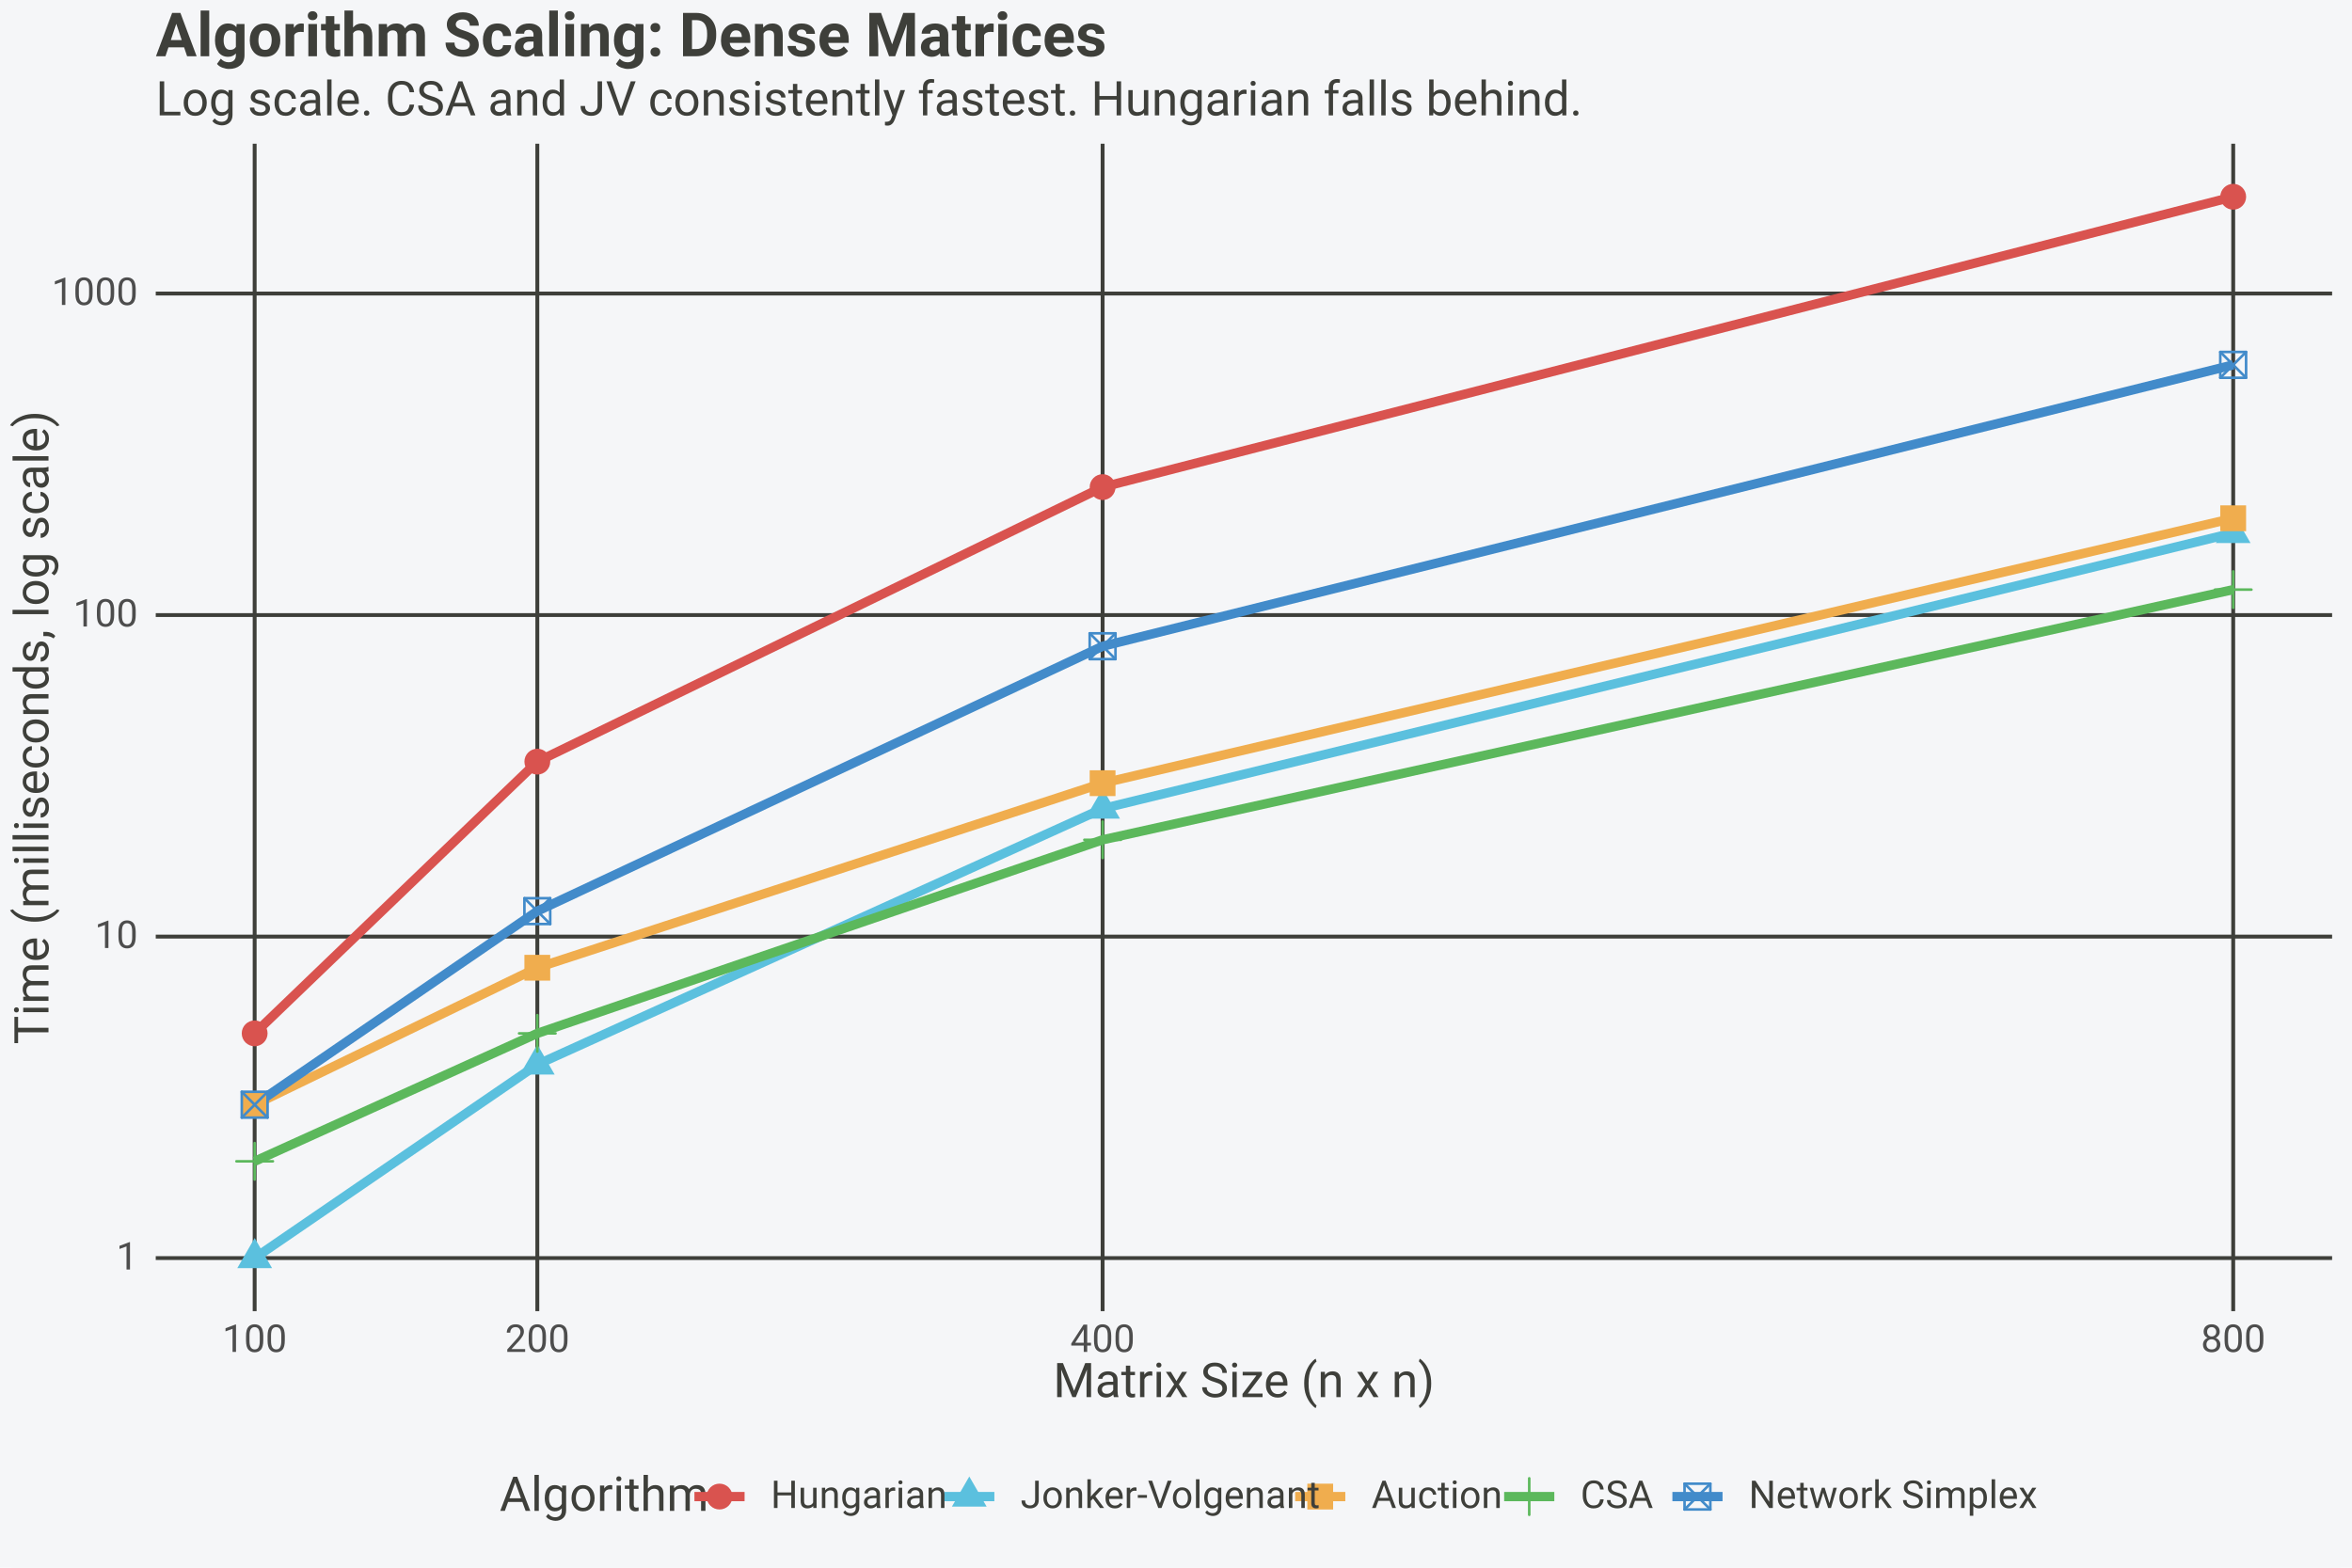
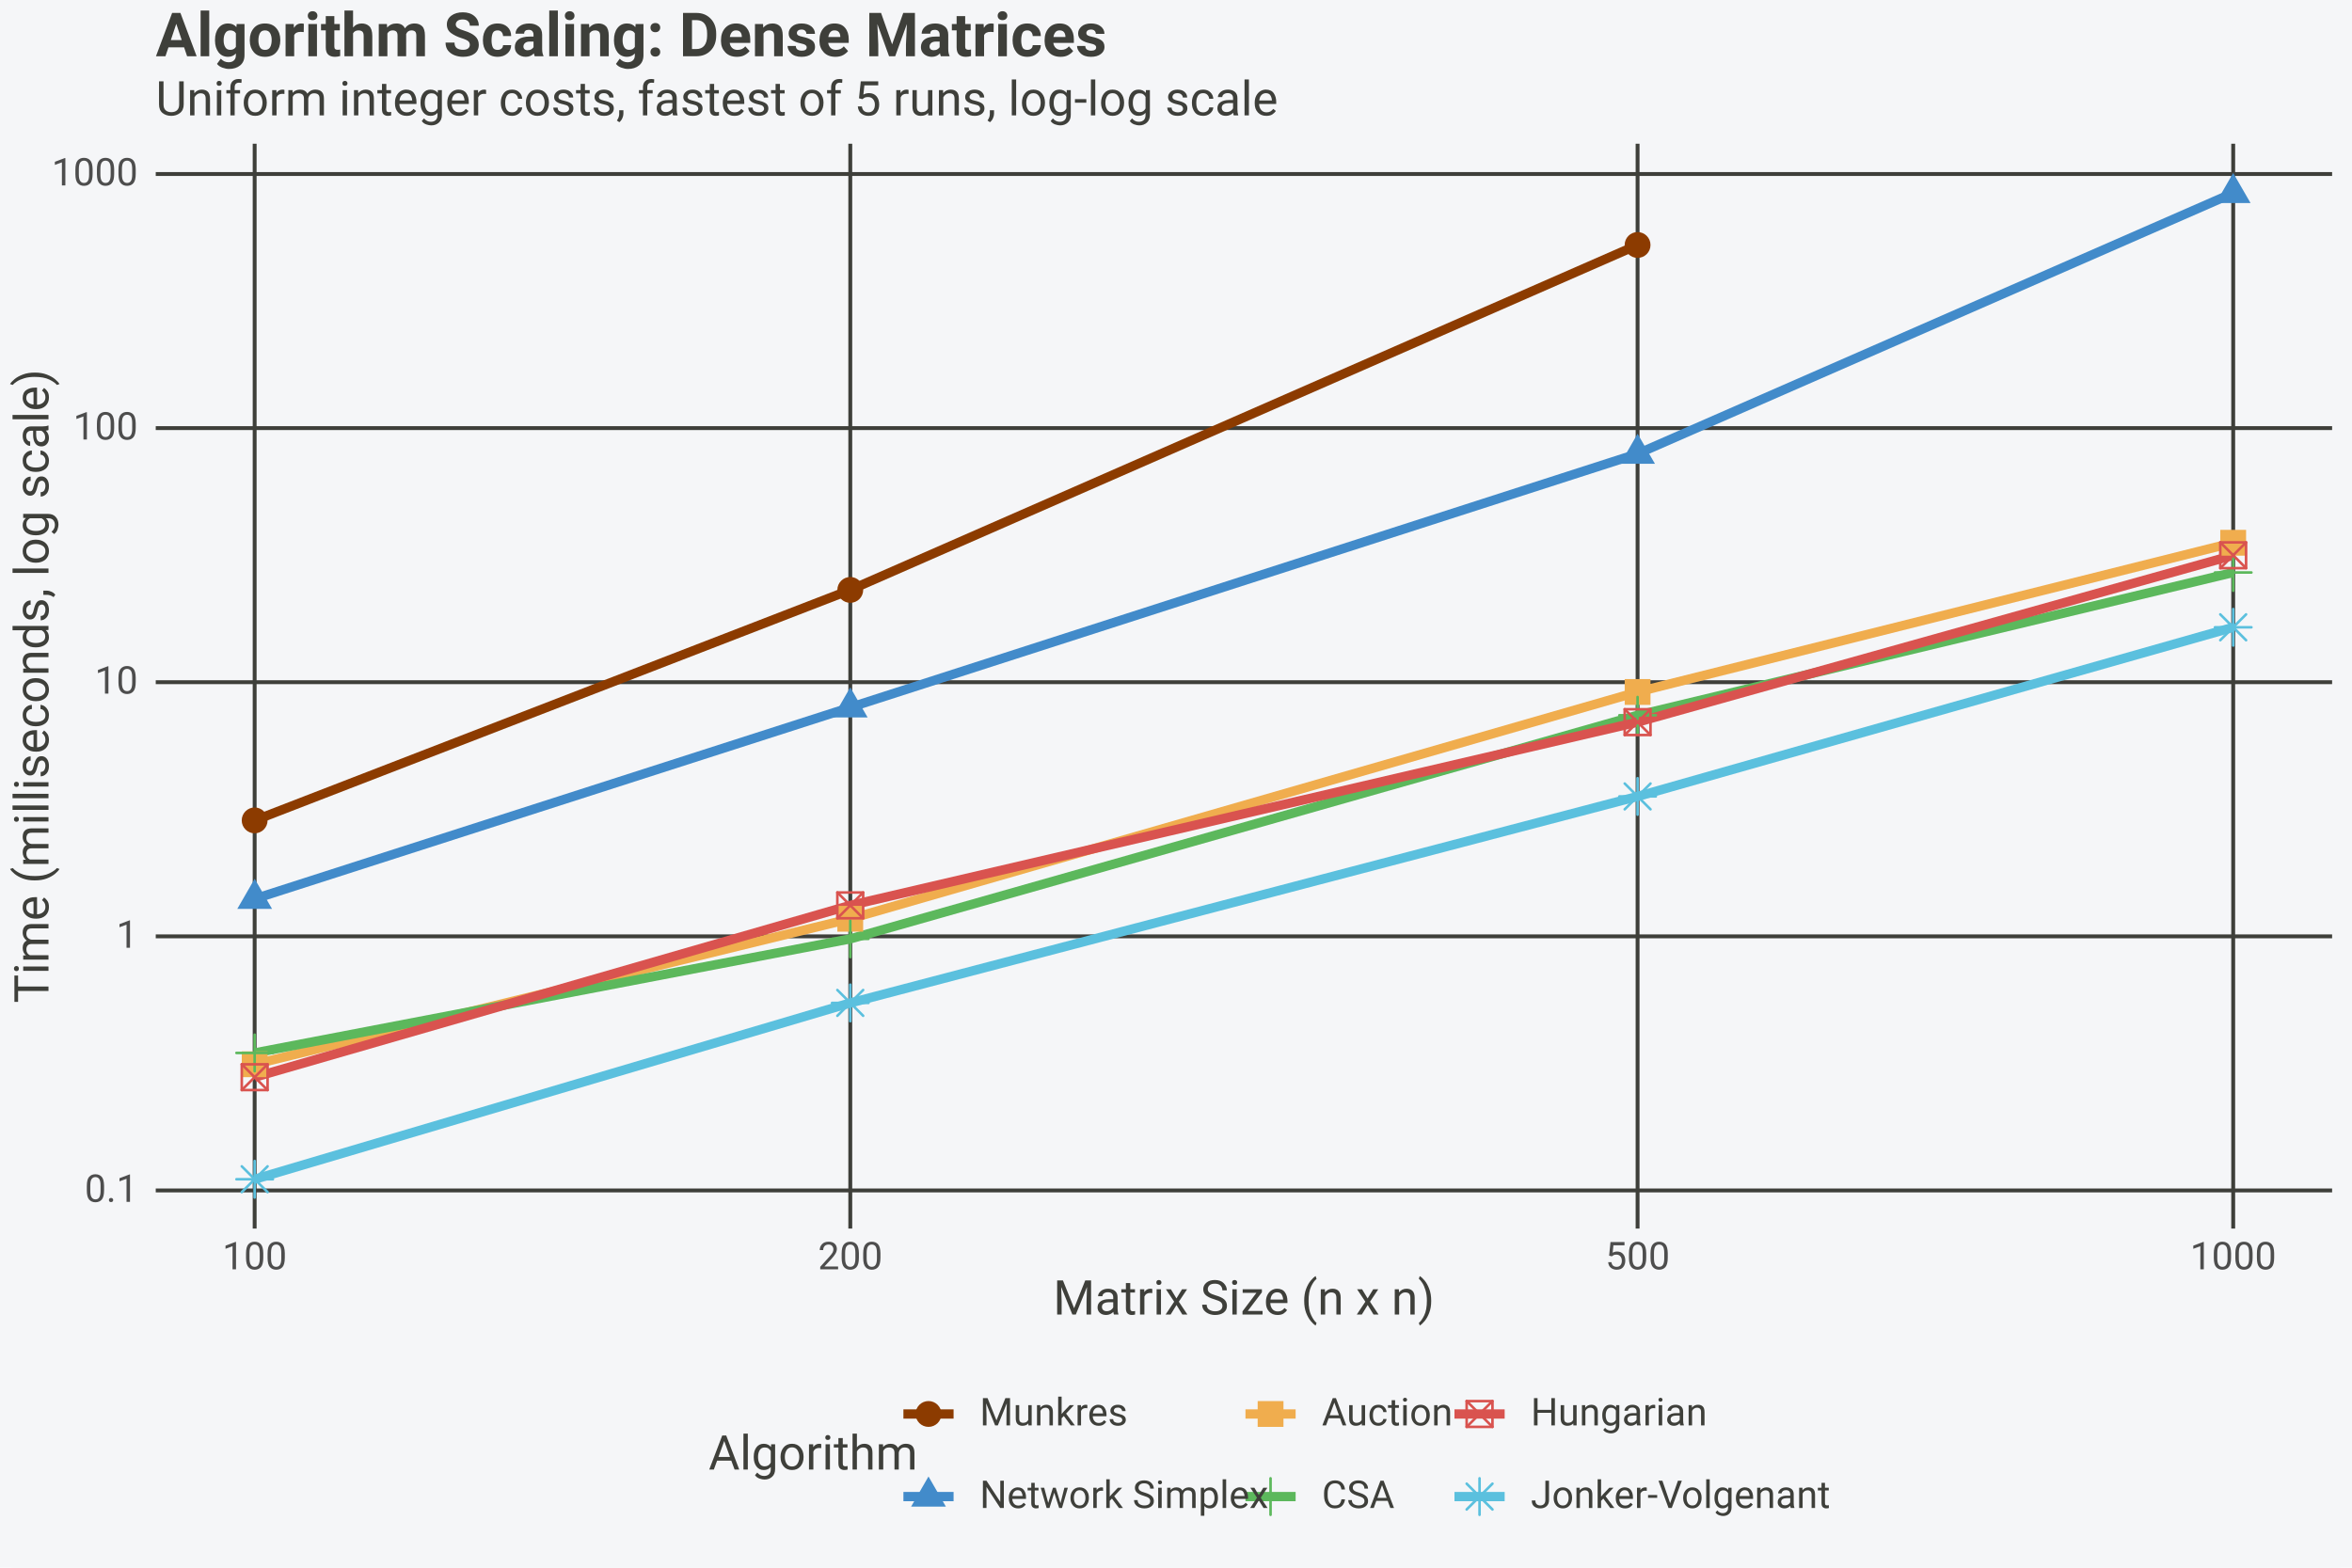
<svg xmlns="http://www.w3.org/2000/svg" width="648.00pt" height="432.00pt" viewBox="0 0 648.00 432.00">
  <g class="svglite">
    <defs>
      <style type="text/css">
    /* theme-aware-processed */
    .svglite line, .svglite polyline, .svglite polygon, .svglite path, .svglite circle {
      fill: none;
      stroke: #3E3F3A;
      stroke-linecap: round;
      stroke-linejoin: round;
      stroke-miterlimit: 10.00;
    }
    .svglite &gt; g &gt; rect {
      fill: none;
      stroke: #3E3F3A;
      stroke-linecap: round;
      stroke-linejoin: round;
      stroke-miterlimit: 10.00;
    }
    .svglite text {
      white-space: pre;
      fill: #3E3F3A;
    }
    .svglite g.glyphgroup path {
      fill: inherit;
      stroke: none;
    }
  </style>
    </defs>
    <rect width="100%" height="100%" style="stroke: none; fill: #F5F6F8;" />
    <defs>
      <clipPath id="cpMC4wMHw2NDguMDB8MC4wMHw0MzIuMDA=">
        <rect x="0.00" y="0.00" width="648.00" height="432.00" />
      </clipPath>
    </defs>
    <g clip-path="url(#cpMC4wMHw2NDguMDB8MC4wMHw0MzIuMDA=)">
      <rect rx="4" x="0.00" y="0.00" width="648.00" height="432.00" style="stroke-width: 1.07; stroke: none; fill: #F5F6F8;" />
    </g>
    <defs>
-       <clipPath id="cpNDIuOTF8NjQyLjUyfDM5LjYwfDM2MS4zMQ==">
-         <rect x="42.91" y="39.60" width="599.61" height="321.71" />
+       <clipPath id="cpNDIuOTF8NjQyLjUyfDM5LjYwfDMzOC41NQ==">
+         <rect x="42.91" y="39.60" width="599.61" height="298.95" />
      </clipPath>
    </defs>
-     <g clip-path="url(#cpNDIuOTF8NjQyLjUyfDM5LjYwfDM2MS4zMQ==)">
-       <polyline points="42.91,346.68 642.52,346.68 " style="stroke-width: 1.07; stroke: #3E3F3A; stroke-linecap: butt;" />
-       <polyline points="42.91,258.09 642.52,258.09 " style="stroke-width: 1.07; stroke: #3E3F3A; stroke-linecap: butt;" />
-       <polyline points="42.91,169.49 642.52,169.49 " style="stroke-width: 1.07; stroke: #3E3F3A; stroke-linecap: butt;" />
-       <polyline points="42.91,80.89 642.52,80.89 " style="stroke-width: 1.07; stroke: #3E3F3A; stroke-linecap: butt;" />
-       <polyline points="70.16,361.31 70.16,39.60 " style="stroke-width: 1.07; stroke: #3E3F3A; stroke-linecap: butt;" />
-       <polyline points="148.04,361.31 148.04,39.60 " style="stroke-width: 1.07; stroke: #3E3F3A; stroke-linecap: butt;" />
-       <polyline points="303.78,361.31 303.78,39.60 " style="stroke-width: 1.07; stroke: #3E3F3A; stroke-linecap: butt;" />
-       <polyline points="615.27,361.31 615.27,39.60 " style="stroke-width: 1.07; stroke: #3E3F3A; stroke-linecap: butt;" />
-       <polyline points="70.16,284.76 148.04,209.88 303.78,134.23 615.27,54.22 " style="stroke-width: 2.56; stroke: #D9534F; stroke-linecap: butt;" />
-       <polyline points="70.16,346.68 148.04,293.34 303.78,222.83 615.27,146.87 " style="stroke-width: 2.56; stroke: #5BC0DE; stroke-linecap: butt;" />
-       <polyline points="70.16,304.41 148.04,266.67 303.78,215.82 615.27,142.82 " style="stroke-width: 2.56; stroke: #F0AD4E; stroke-linecap: butt;" />
-       <polyline points="70.16,320.01 148.04,284.76 303.78,231.42 615.27,162.48 " style="stroke-width: 2.56; stroke: #5CB85C; stroke-linecap: butt;" />
-       <polyline points="70.16,304.41 148.04,251.07 303.78,178.08 615.27,100.55 " style="stroke-width: 2.56; stroke: #428BCA; stroke-linecap: butt;" />
-       <circle cx="70.16" cy="284.76" r="3.56" style="stroke-width: 0.71; stroke: none; fill: #D9534F;" />
-       <polygon points="70.16,341.15 74.95,349.45 65.38,349.45 " style="stroke-width: 0.71; stroke: none; fill: #5BC0DE;" />
-       <polygon points="66.61,307.97 73.72,307.97 73.72,300.86 66.61,300.86 " style="stroke-width: 0.71; stroke: none; fill: #F0AD4E;" />
-       <line x1="65.14" y1="320.01" x2="75.19" y2="320.01" style="stroke-width: 0.71; stroke: #5CB85C;" />
-       <line x1="70.16" y1="325.04" x2="70.16" y2="314.98" style="stroke-width: 0.71; stroke: #5CB85C;" />
-       <rect x="66.61" y="300.86" width="7.11" height="7.11" style="stroke-width: 0.71; stroke: #428BCA;" />
-       <line x1="66.61" y1="307.97" x2="73.72" y2="300.86" style="stroke-width: 0.71; stroke: #428BCA;" />
-       <line x1="66.61" y1="300.86" x2="73.72" y2="307.97" style="stroke-width: 0.71; stroke: #428BCA;" />
-       <circle cx="148.04" cy="209.88" r="3.56" style="stroke-width: 0.71; stroke: none; fill: #D9534F;" />
-       <polygon points="148.04,287.81 152.82,296.11 143.25,296.11 " style="stroke-width: 0.71; stroke: none; fill: #5BC0DE;" />
-       <polygon points="144.48,270.23 151.59,270.23 151.59,263.12 144.48,263.12 " style="stroke-width: 0.71; stroke: none; fill: #F0AD4E;" />
-       <line x1="143.01" y1="284.76" x2="153.06" y2="284.76" style="stroke-width: 0.71; stroke: #5CB85C;" />
-       <line x1="148.04" y1="289.78" x2="148.04" y2="279.73" style="stroke-width: 0.71; stroke: #5CB85C;" />
-       <rect x="144.48" y="247.52" width="7.11" height="7.11" style="stroke-width: 0.71; stroke: #428BCA;" />
-       <line x1="144.48" y1="254.63" x2="151.59" y2="247.52" style="stroke-width: 0.71; stroke: #428BCA;" />
-       <line x1="144.48" y1="247.52" x2="151.59" y2="254.63" style="stroke-width: 0.71; stroke: #428BCA;" />
-       <circle cx="303.78" cy="134.23" r="3.56" style="stroke-width: 0.71; stroke: none; fill: #D9534F;" />
-       <polygon points="303.78,217.30 308.57,225.59 298.99,225.59 " style="stroke-width: 0.71; stroke: none; fill: #5BC0DE;" />
-       <polygon points="300.22,219.37 307.33,219.37 307.33,212.26 300.22,212.26 " style="stroke-width: 0.71; stroke: none; fill: #F0AD4E;" />
-       <line x1="298.75" y1="231.42" x2="308.81" y2="231.42" style="stroke-width: 0.71; stroke: #5CB85C;" />
-       <line x1="303.78" y1="236.44" x2="303.78" y2="226.39" style="stroke-width: 0.71; stroke: #5CB85C;" />
-       <rect x="300.22" y="174.52" width="7.11" height="7.11" style="stroke-width: 0.71; stroke: #428BCA;" />
-       <line x1="300.22" y1="181.63" x2="307.33" y2="174.52" style="stroke-width: 0.71; stroke: #428BCA;" />
-       <line x1="300.22" y1="174.52" x2="307.33" y2="181.63" style="stroke-width: 0.71; stroke: #428BCA;" />
-       <circle cx="615.27" cy="54.22" r="3.56" style="stroke-width: 0.71; stroke: none; fill: #D9534F;" />
-       <polygon points="615.27,141.35 620.05,149.64 610.48,149.64 " style="stroke-width: 0.71; stroke: none; fill: #5BC0DE;" />
-       <polygon points="611.71,146.38 618.82,146.38 618.82,139.26 611.71,139.26 " style="stroke-width: 0.71; stroke: none; fill: #F0AD4E;" />
-       <line x1="610.24" y1="162.48" x2="620.29" y2="162.48" style="stroke-width: 0.71; stroke: #5CB85C;" />
-       <line x1="615.27" y1="167.50" x2="615.27" y2="157.45" style="stroke-width: 0.71; stroke: #5CB85C;" />
-       <rect x="611.71" y="96.99" width="7.11" height="7.11" style="stroke-width: 0.71; stroke: #428BCA;" />
-       <line x1="611.71" y1="104.10" x2="618.82" y2="96.99" style="stroke-width: 0.71; stroke: #428BCA;" />
-       <line x1="611.71" y1="96.99" x2="618.82" y2="104.10" style="stroke-width: 0.71; stroke: #428BCA;" />
+     <g clip-path="url(#cpNDIuOTF8NjQyLjUyfDM5LjYwfDMzOC41NQ==)">
+       <polyline points="42.91,328.04 642.52,328.04 " style="stroke-width: 1.07; stroke: #3E3F3A; stroke-linecap: butt;" />
+       <polyline points="42.91,258.02 642.52,258.02 " style="stroke-width: 1.07; stroke: #3E3F3A; stroke-linecap: butt;" />
+       <polyline points="42.91,187.99 642.52,187.99 " style="stroke-width: 1.07; stroke: #3E3F3A; stroke-linecap: butt;" />
+       <polyline points="42.91,117.97 642.52,117.97 " style="stroke-width: 1.07; stroke: #3E3F3A; stroke-linecap: butt;" />
+       <polyline points="42.91,47.95 642.52,47.95 " style="stroke-width: 1.07; stroke: #3E3F3A; stroke-linecap: butt;" />
+       <polyline points="70.16,338.55 70.16,39.60 " style="stroke-width: 1.07; stroke: #3E3F3A; stroke-linecap: butt;" />
+       <polyline points="234.26,338.55 234.26,39.60 " style="stroke-width: 1.07; stroke: #3E3F3A; stroke-linecap: butt;" />
+       <polyline points="451.17,338.55 451.17,39.60 " style="stroke-width: 1.07; stroke: #3E3F3A; stroke-linecap: butt;" />
+       <polyline points="615.27,338.55 615.27,39.60 " style="stroke-width: 1.07; stroke: #3E3F3A; stroke-linecap: butt;" />
+       <polyline points="70.16,226.07 234.26,162.56 451.17,67.51 " style="stroke-width: 2.56; stroke: #8C3B00; stroke-linecap: butt;" />
+       <polyline points="70.16,247.69 234.26,194.93 451.17,125.04 615.27,53.19 " style="stroke-width: 2.56; stroke: #428BCA; stroke-linecap: butt;" />
+       <polyline points="70.16,293.27 234.26,253.18 451.17,190.68 615.27,149.56 " style="stroke-width: 2.56; stroke: #F0AD4E; stroke-linecap: butt;" />
+       <polyline points="70.16,290.15 234.26,258.72 451.17,197.10 615.27,157.76 " style="stroke-width: 2.56; stroke: #5CB85C; stroke-linecap: butt;" />
+       <polyline points="70.16,296.83 234.26,249.49 451.17,198.99 615.27,153.02 " style="stroke-width: 2.56; stroke: #D9534F; stroke-linecap: butt;" />
+       <polyline points="70.16,324.96 234.26,276.37 451.17,219.47 615.27,172.86 " style="stroke-width: 2.56; stroke: #5BC0DE; stroke-linecap: butt;" />
+       <polygon points="66.61,296.83 73.72,296.83 73.72,289.72 66.61,289.72 " style="stroke-width: 0.71; stroke: none; fill: #F0AD4E;" />
+       <polygon points="230.70,256.74 237.81,256.74 237.81,249.63 230.70,249.63 " style="stroke-width: 0.71; stroke: none; fill: #F0AD4E;" />
+       <polygon points="447.62,194.24 454.73,194.24 454.73,187.13 447.62,187.13 " style="stroke-width: 0.71; stroke: none; fill: #F0AD4E;" />
+       <polygon points="611.71,153.12 618.82,153.12 618.82,146.01 611.71,146.01 " style="stroke-width: 0.71; stroke: none; fill: #F0AD4E;" />
+       <line x1="65.14" y1="290.15" x2="75.19" y2="290.15" style="stroke-width: 0.71; stroke: #5CB85C;" />
+       <line x1="70.16" y1="295.18" x2="70.16" y2="285.12" style="stroke-width: 0.71; stroke: #5CB85C;" />
+       <line x1="229.23" y1="258.72" x2="239.28" y2="258.72" style="stroke-width: 0.71; stroke: #5CB85C;" />
+       <line x1="234.26" y1="263.75" x2="234.26" y2="253.69" style="stroke-width: 0.71; stroke: #5CB85C;" />
+       <line x1="446.15" y1="197.10" x2="456.20" y2="197.10" style="stroke-width: 0.71; stroke: #5CB85C;" />
+       <line x1="451.17" y1="202.13" x2="451.17" y2="192.07" style="stroke-width: 0.71; stroke: #5CB85C;" />
+       <line x1="610.24" y1="157.76" x2="620.29" y2="157.76" style="stroke-width: 0.71; stroke: #5CB85C;" />
+       <line x1="615.27" y1="162.79" x2="615.27" y2="152.73" style="stroke-width: 0.71; stroke: #5CB85C;" />
+       <rect x="66.61" y="293.28" width="7.11" height="7.11" style="stroke-width: 0.71; stroke: #D9534F;" />
+       <line x1="66.61" y1="300.39" x2="73.72" y2="293.28" style="stroke-width: 0.71; stroke: #D9534F;" />
+       <line x1="66.61" y1="293.28" x2="73.72" y2="300.39" style="stroke-width: 0.71; stroke: #D9534F;" />
+       <rect x="230.70" y="245.93" width="7.11" height="7.11" style="stroke-width: 0.71; stroke: #D9534F;" />
+       <line x1="230.70" y1="253.04" x2="237.81" y2="245.93" style="stroke-width: 0.71; stroke: #D9534F;" />
+       <line x1="230.70" y1="245.93" x2="237.81" y2="253.04" style="stroke-width: 0.71; stroke: #D9534F;" />
+       <rect x="447.62" y="195.44" width="7.11" height="7.11" style="stroke-width: 0.71; stroke: #D9534F;" />
+       <line x1="447.62" y1="202.55" x2="454.73" y2="195.44" style="stroke-width: 0.71; stroke: #D9534F;" />
+       <line x1="447.62" y1="195.44" x2="454.73" y2="202.55" style="stroke-width: 0.71; stroke: #D9534F;" />
+       <rect x="611.71" y="149.46" width="7.11" height="7.11" style="stroke-width: 0.71; stroke: #D9534F;" />
+       <line x1="611.71" y1="156.57" x2="618.82" y2="149.46" style="stroke-width: 0.71; stroke: #D9534F;" />
+       <line x1="611.71" y1="149.46" x2="618.82" y2="156.57" style="stroke-width: 0.71; stroke: #D9534F;" />
+       <line x1="66.61" y1="328.51" x2="73.72" y2="321.40" style="stroke-width: 0.71; stroke: #5BC0DE;" />
+       <line x1="66.61" y1="321.40" x2="73.72" y2="328.51" style="stroke-width: 0.71; stroke: #5BC0DE;" />
+       <line x1="65.14" y1="324.96" x2="75.19" y2="324.96" style="stroke-width: 0.71; stroke: #5BC0DE;" />
+       <line x1="70.16" y1="329.99" x2="70.16" y2="319.93" style="stroke-width: 0.71; stroke: #5BC0DE;" />
+       <line x1="230.70" y1="279.92" x2="237.81" y2="272.81" style="stroke-width: 0.71; stroke: #5BC0DE;" />
+       <line x1="230.70" y1="272.81" x2="237.81" y2="279.92" style="stroke-width: 0.71; stroke: #5BC0DE;" />
+       <line x1="229.23" y1="276.37" x2="239.28" y2="276.37" style="stroke-width: 0.71; stroke: #5BC0DE;" />
+       <line x1="234.26" y1="281.40" x2="234.26" y2="271.34" style="stroke-width: 0.71; stroke: #5BC0DE;" />
+       <line x1="447.62" y1="223.02" x2="454.73" y2="215.91" style="stroke-width: 0.71; stroke: #5BC0DE;" />
+       <line x1="447.62" y1="215.91" x2="454.73" y2="223.02" style="stroke-width: 0.71; stroke: #5BC0DE;" />
+       <line x1="446.15" y1="219.47" x2="456.20" y2="219.47" style="stroke-width: 0.71; stroke: #5BC0DE;" />
+       <line x1="451.17" y1="224.49" x2="451.17" y2="214.44" style="stroke-width: 0.71; stroke: #5BC0DE;" />
+       <line x1="611.71" y1="176.42" x2="618.82" y2="169.30" style="stroke-width: 0.71; stroke: #5BC0DE;" />
+       <line x1="611.71" y1="169.30" x2="618.82" y2="176.42" style="stroke-width: 0.71; stroke: #5BC0DE;" />
+       <line x1="610.24" y1="172.86" x2="620.29" y2="172.86" style="stroke-width: 0.71; stroke: #5BC0DE;" />
+       <line x1="615.27" y1="177.89" x2="615.27" y2="167.83" style="stroke-width: 0.71; stroke: #5BC0DE;" />
+       <circle cx="70.16" cy="226.07" r="3.56" style="stroke-width: 0.71; stroke: none; fill: #8C3B00;" />
+       <circle cx="234.26" cy="162.56" r="3.56" style="stroke-width: 0.71; stroke: none; fill: #8C3B00;" />
+       <circle cx="451.17" cy="67.51" r="3.56" style="stroke-width: 0.71; stroke: none; fill: #8C3B00;" />
+       <polygon points="70.16,242.16 74.95,250.45 65.38,250.45 " style="stroke-width: 0.71; stroke: none; fill: #428BCA;" />
+       <polygon points="234.26,189.40 239.04,197.70 229.47,197.70 " style="stroke-width: 0.71; stroke: none; fill: #428BCA;" />
+       <polygon points="451.17,119.52 455.96,127.81 446.39,127.81 " style="stroke-width: 0.71; stroke: none; fill: #428BCA;" />
+       <polygon points="615.27,47.66 620.05,55.95 610.48,55.95 " style="stroke-width: 0.71; stroke: none; fill: #428BCA;" />
    </g>
    <g clip-path="url(#cpMC4wMHw2NDguMDB8MC4wMHw0MzIuMDA=)">
-       <text x="37.98" y="349.83" text-anchor="end" style="font-size: 0.88em;fill: #4D4D4D; font-family: &quot;Roboto&quot;, -apple-system, BlinkMacSystemFont, &quot;Segoe UI&quot;, system-ui, sans-serif;">1</text>
-       <text x="37.98" y="261.24" text-anchor="end" style="font-size: 0.88em;fill: #4D4D4D; font-family: &quot;Roboto&quot;, -apple-system, BlinkMacSystemFont, &quot;Segoe UI&quot;, system-ui, sans-serif;">10</text>
-       <text x="37.98" y="172.64" text-anchor="end" style="font-size: 0.88em;fill: #4D4D4D; font-family: &quot;Roboto&quot;, -apple-system, BlinkMacSystemFont, &quot;Segoe UI&quot;, system-ui, sans-serif;">100</text>
-       <text x="37.98" y="84.04" text-anchor="end" style="font-size: 0.88em;fill: #4D4D4D; font-family: &quot;Roboto&quot;, -apple-system, BlinkMacSystemFont, &quot;Segoe UI&quot;, system-ui, sans-serif;">1000</text>
-       <text x="70.16" y="372.54" text-anchor="middle" style="font-size: 0.88em;fill: #4D4D4D; font-family: &quot;Roboto&quot;, -apple-system, BlinkMacSystemFont, &quot;Segoe UI&quot;, system-ui, sans-serif;">100</text>
-       <text x="148.04" y="372.54" text-anchor="middle" style="font-size: 0.88em;fill: #4D4D4D; font-family: &quot;Roboto&quot;, -apple-system, BlinkMacSystemFont, &quot;Segoe UI&quot;, system-ui, sans-serif;">200</text>
-       <text x="303.78" y="372.54" text-anchor="middle" style="font-size: 0.88em;fill: #4D4D4D; font-family: &quot;Roboto&quot;, -apple-system, BlinkMacSystemFont, &quot;Segoe UI&quot;, system-ui, sans-serif;">400</text>
-       <text x="615.27" y="372.54" text-anchor="middle" style="font-size: 0.88em;fill: #4D4D4D; font-family: &quot;Roboto&quot;, -apple-system, BlinkMacSystemFont, &quot;Segoe UI&quot;, system-ui, sans-serif;">800</text>
-       <text x="342.71" y="385.00" text-anchor="middle" style="font-size: 1.1em; font-family: &quot;Roboto&quot;, -apple-system, BlinkMacSystemFont, &quot;Segoe UI&quot;, system-ui, sans-serif;">Matrix Size (n x n)</text>
-       <text transform="translate(13.36,200.45) rotate(-90)" text-anchor="middle" style="font-size: 1.1em; font-family: &quot;Roboto&quot;, -apple-system, BlinkMacSystemFont, &quot;Segoe UI&quot;, system-ui, sans-serif;">Time (milliseconds, log scale)</text>
-       <text x="137.64" y="416.34" style="font-size: 1.1em; font-family: &quot;Roboto&quot;, -apple-system, BlinkMacSystemFont, &quot;Segoe UI&quot;, system-ui, sans-serif;">Algorithm</text>
-       <line x1="191.32" y1="412.40" x2="205.14" y2="412.40" style="stroke-width: 2.56; stroke: #D9534F; stroke-linecap: butt;" />
-       <circle cx="198.23" cy="412.40" r="3.56" style="stroke-width: 0.71; stroke: none; fill: #D9534F;" />
-       <line x1="260.13" y1="412.40" x2="273.96" y2="412.40" style="stroke-width: 2.56; stroke: #5BC0DE; stroke-linecap: butt;" />
-       <polygon points="267.05,406.87 271.83,415.17 262.26,415.17 " style="stroke-width: 0.71; stroke: none; fill: #5BC0DE;" />
-       <line x1="356.83" y1="412.40" x2="370.65" y2="412.40" style="stroke-width: 2.56; stroke: #F0AD4E; stroke-linecap: butt;" />
-       <polygon points="360.18,415.96 367.29,415.96 367.29,408.85 360.18,408.85 " style="stroke-width: 0.71; stroke: none; fill: #F0AD4E;" />
-       <line x1="414.41" y1="412.40" x2="428.23" y2="412.40" style="stroke-width: 2.56; stroke: #5CB85C; stroke-linecap: butt;" />
-       <line x1="416.29" y1="412.40" x2="426.35" y2="412.40" style="stroke-width: 0.71; stroke: #5CB85C;" />
-       <line x1="421.32" y1="417.43" x2="421.32" y2="407.37" style="stroke-width: 0.71; stroke: #5CB85C;" />
-       <line x1="460.76" y1="412.40" x2="474.58" y2="412.40" style="stroke-width: 2.56; stroke: #428BCA; stroke-linecap: butt;" />
-       <rect x="464.11" y="408.85" width="7.11" height="7.11" style="stroke-width: 0.71; stroke: #428BCA;" />
-       <line x1="464.11" y1="415.96" x2="471.22" y2="408.85" style="stroke-width: 0.71; stroke: #428BCA;" />
-       <line x1="464.11" y1="408.85" x2="471.22" y2="415.96" style="stroke-width: 0.71; stroke: #428BCA;" />
-       <text x="212.35" y="415.55" style="font-size: 0.88em; font-family: &quot;Roboto&quot;, -apple-system, BlinkMacSystemFont, &quot;Segoe UI&quot;, system-ui, sans-serif;">Hungarian</text>
-       <text x="281.17" y="415.55" style="font-size: 0.88em; font-family: &quot;Roboto&quot;, -apple-system, BlinkMacSystemFont, &quot;Segoe UI&quot;, system-ui, sans-serif;">Jonker-Volgenant</text>
-       <text x="377.86" y="415.55" style="font-size: 0.88em; font-family: &quot;Roboto&quot;, -apple-system, BlinkMacSystemFont, &quot;Segoe UI&quot;, system-ui, sans-serif;">Auction</text>
-       <text x="435.44" y="415.55" style="font-size: 0.88em; font-family: &quot;Roboto&quot;, -apple-system, BlinkMacSystemFont, &quot;Segoe UI&quot;, system-ui, sans-serif;">CSA</text>
-       <text x="481.79" y="415.55" style="font-size: 0.88em; font-family: &quot;Roboto&quot;, -apple-system, BlinkMacSystemFont, &quot;Segoe UI&quot;, system-ui, sans-serif;">Network Simplex</text>
-       <text x="42.91" y="31.80" style="font-size: 1.1em;fill: #3E3F3A; font-family: &quot;Roboto&quot;, -apple-system, BlinkMacSystemFont, &quot;Segoe UI&quot;, system-ui, sans-serif;">Log scale. CSA and JV consistently fastest. Hungarian falls behind.</text>
+       <text x="37.98" y="331.19" text-anchor="end" style="font-size: 0.88em;fill: #4D4D4D; font-family: &quot;Roboto&quot;, -apple-system, BlinkMacSystemFont, &quot;Segoe UI&quot;, system-ui, sans-serif;">0.1</text>
+       <text x="37.98" y="261.17" text-anchor="end" style="font-size: 0.88em;fill: #4D4D4D; font-family: &quot;Roboto&quot;, -apple-system, BlinkMacSystemFont, &quot;Segoe UI&quot;, system-ui, sans-serif;">1</text>
+       <text x="37.98" y="191.14" text-anchor="end" style="font-size: 0.88em;fill: #4D4D4D; font-family: &quot;Roboto&quot;, -apple-system, BlinkMacSystemFont, &quot;Segoe UI&quot;, system-ui, sans-serif;">10</text>
+       <text x="37.98" y="121.12" text-anchor="end" style="font-size: 0.88em;fill: #4D4D4D; font-family: &quot;Roboto&quot;, -apple-system, BlinkMacSystemFont, &quot;Segoe UI&quot;, system-ui, sans-serif;">100</text>
+       <text x="37.98" y="51.10" text-anchor="end" style="font-size: 0.88em;fill: #4D4D4D; font-family: &quot;Roboto&quot;, -apple-system, BlinkMacSystemFont, &quot;Segoe UI&quot;, system-ui, sans-serif;">1000</text>
+       <text x="70.16" y="349.78" text-anchor="middle" style="font-size: 0.88em;fill: #4D4D4D; font-family: &quot;Roboto&quot;, -apple-system, BlinkMacSystemFont, &quot;Segoe UI&quot;, system-ui, sans-serif;">100</text>
+       <text x="234.26" y="349.78" text-anchor="middle" style="font-size: 0.88em;fill: #4D4D4D; font-family: &quot;Roboto&quot;, -apple-system, BlinkMacSystemFont, &quot;Segoe UI&quot;, system-ui, sans-serif;">200</text>
+       <text x="451.17" y="349.78" text-anchor="middle" style="font-size: 0.88em;fill: #4D4D4D; font-family: &quot;Roboto&quot;, -apple-system, BlinkMacSystemFont, &quot;Segoe UI&quot;, system-ui, sans-serif;">500</text>
+       <text x="615.27" y="349.78" text-anchor="middle" style="font-size: 0.88em;fill: #4D4D4D; font-family: &quot;Roboto&quot;, -apple-system, BlinkMacSystemFont, &quot;Segoe UI&quot;, system-ui, sans-serif;">1000</text>
+       <text x="342.71" y="362.24" text-anchor="middle" style="font-size: 1.1em; font-family: &quot;Roboto&quot;, -apple-system, BlinkMacSystemFont, &quot;Segoe UI&quot;, system-ui, sans-serif;">Matrix Size (n x n)</text>
+       <text transform="translate(13.36,189.07) rotate(-90)" text-anchor="middle" style="font-size: 1.1em; font-family: &quot;Roboto&quot;, -apple-system, BlinkMacSystemFont, &quot;Segoe UI&quot;, system-ui, sans-serif;">Time (milliseconds, log scale)</text>
+       <text x="195.22" y="404.96" style="font-size: 1.1em; font-family: &quot;Roboto&quot;, -apple-system, BlinkMacSystemFont, &quot;Segoe UI&quot;, system-ui, sans-serif;">Algorithm</text>
+       <line x1="248.90" y1="389.64" x2="262.72" y2="389.64" style="stroke-width: 2.56; stroke: #8C3B00; stroke-linecap: butt;" />
+       <circle cx="255.81" cy="389.64" r="3.56" style="stroke-width: 0.71; stroke: none; fill: #8C3B00;" />
+       <line x1="248.90" y1="412.40" x2="262.72" y2="412.40" style="stroke-width: 2.56; stroke: #428BCA; stroke-linecap: butt;" />
+       <polygon points="255.81,406.87 260.60,415.17 251.02,415.17 " style="stroke-width: 0.71; stroke: none; fill: #428BCA;" />
+       <line x1="343.14" y1="389.64" x2="356.96" y2="389.64" style="stroke-width: 2.56; stroke: #F0AD4E; stroke-linecap: butt;" />
+       <polygon points="346.50,393.20 353.61,393.20 353.61,386.09 346.50,386.09 " style="stroke-width: 0.71; stroke: none; fill: #F0AD4E;" />
+       <line x1="343.14" y1="412.40" x2="356.96" y2="412.40" style="stroke-width: 2.56; stroke: #5CB85C; stroke-linecap: butt;" />
+       <line x1="345.02" y1="412.40" x2="355.08" y2="412.40" style="stroke-width: 0.71; stroke: #5CB85C;" />
+       <line x1="350.05" y1="417.43" x2="350.05" y2="407.37" style="stroke-width: 0.71; stroke: #5CB85C;" />
+       <line x1="400.72" y1="389.64" x2="414.55" y2="389.64" style="stroke-width: 2.56; stroke: #D9534F; stroke-linecap: butt;" />
+       <rect x="404.08" y="386.09" width="7.11" height="7.11" style="stroke-width: 0.71; stroke: #D9534F;" />
+       <line x1="404.08" y1="393.20" x2="411.19" y2="386.09" style="stroke-width: 0.71; stroke: #D9534F;" />
+       <line x1="404.08" y1="386.09" x2="411.19" y2="393.20" style="stroke-width: 0.71; stroke: #D9534F;" />
+       <line x1="400.72" y1="412.40" x2="414.55" y2="412.40" style="stroke-width: 2.56; stroke: #5BC0DE; stroke-linecap: butt;" />
+       <line x1="404.08" y1="415.96" x2="411.19" y2="408.85" style="stroke-width: 0.71; stroke: #5BC0DE;" />
+       <line x1="404.08" y1="408.85" x2="411.19" y2="415.96" style="stroke-width: 0.71; stroke: #5BC0DE;" />
+       <line x1="402.61" y1="412.40" x2="412.66" y2="412.40" style="stroke-width: 0.71; stroke: #5BC0DE;" />
+       <line x1="407.63" y1="417.43" x2="407.63" y2="407.37" style="stroke-width: 0.71; stroke: #5BC0DE;" />
+       <text x="269.93" y="392.79" style="font-size: 0.88em; font-family: &quot;Roboto&quot;, -apple-system, BlinkMacSystemFont, &quot;Segoe UI&quot;, system-ui, sans-serif;">Munkres</text>
+       <text x="269.93" y="415.55" style="font-size: 0.88em; font-family: &quot;Roboto&quot;, -apple-system, BlinkMacSystemFont, &quot;Segoe UI&quot;, system-ui, sans-serif;">Network Simplex</text>
+       <text x="364.17" y="392.79" style="font-size: 0.88em; font-family: &quot;Roboto&quot;, -apple-system, BlinkMacSystemFont, &quot;Segoe UI&quot;, system-ui, sans-serif;">Auction</text>
+       <text x="364.17" y="415.55" style="font-size: 0.88em; font-family: &quot;Roboto&quot;, -apple-system, BlinkMacSystemFont, &quot;Segoe UI&quot;, system-ui, sans-serif;">CSA</text>
+       <text x="421.75" y="392.79" style="font-size: 0.88em; font-family: &quot;Roboto&quot;, -apple-system, BlinkMacSystemFont, &quot;Segoe UI&quot;, system-ui, sans-serif;">Hungarian</text>
+       <text x="421.75" y="415.55" style="font-size: 0.88em; font-family: &quot;Roboto&quot;, -apple-system, BlinkMacSystemFont, &quot;Segoe UI&quot;, system-ui, sans-serif;">Jonker-Volgenant</text>
+       <text x="42.91" y="31.80" style="font-size: 1.1em;fill: #3E3F3A; font-family: &quot;Roboto&quot;, -apple-system, BlinkMacSystemFont, &quot;Segoe UI&quot;, system-ui, sans-serif;">Uniform integer costs, fastest of 5 runs, log-log scale</text>
      <text x="42.91" y="15.50" style="font-size: 1.4em; font-weight: bold;fill: #3E3F3A; font-family: &quot;Roboto&quot;, -apple-system, BlinkMacSystemFont, &quot;Segoe UI&quot;, system-ui, sans-serif;">Algorithm Scaling: Dense Matrices</text>
    </g>
  </g>
</svg>
